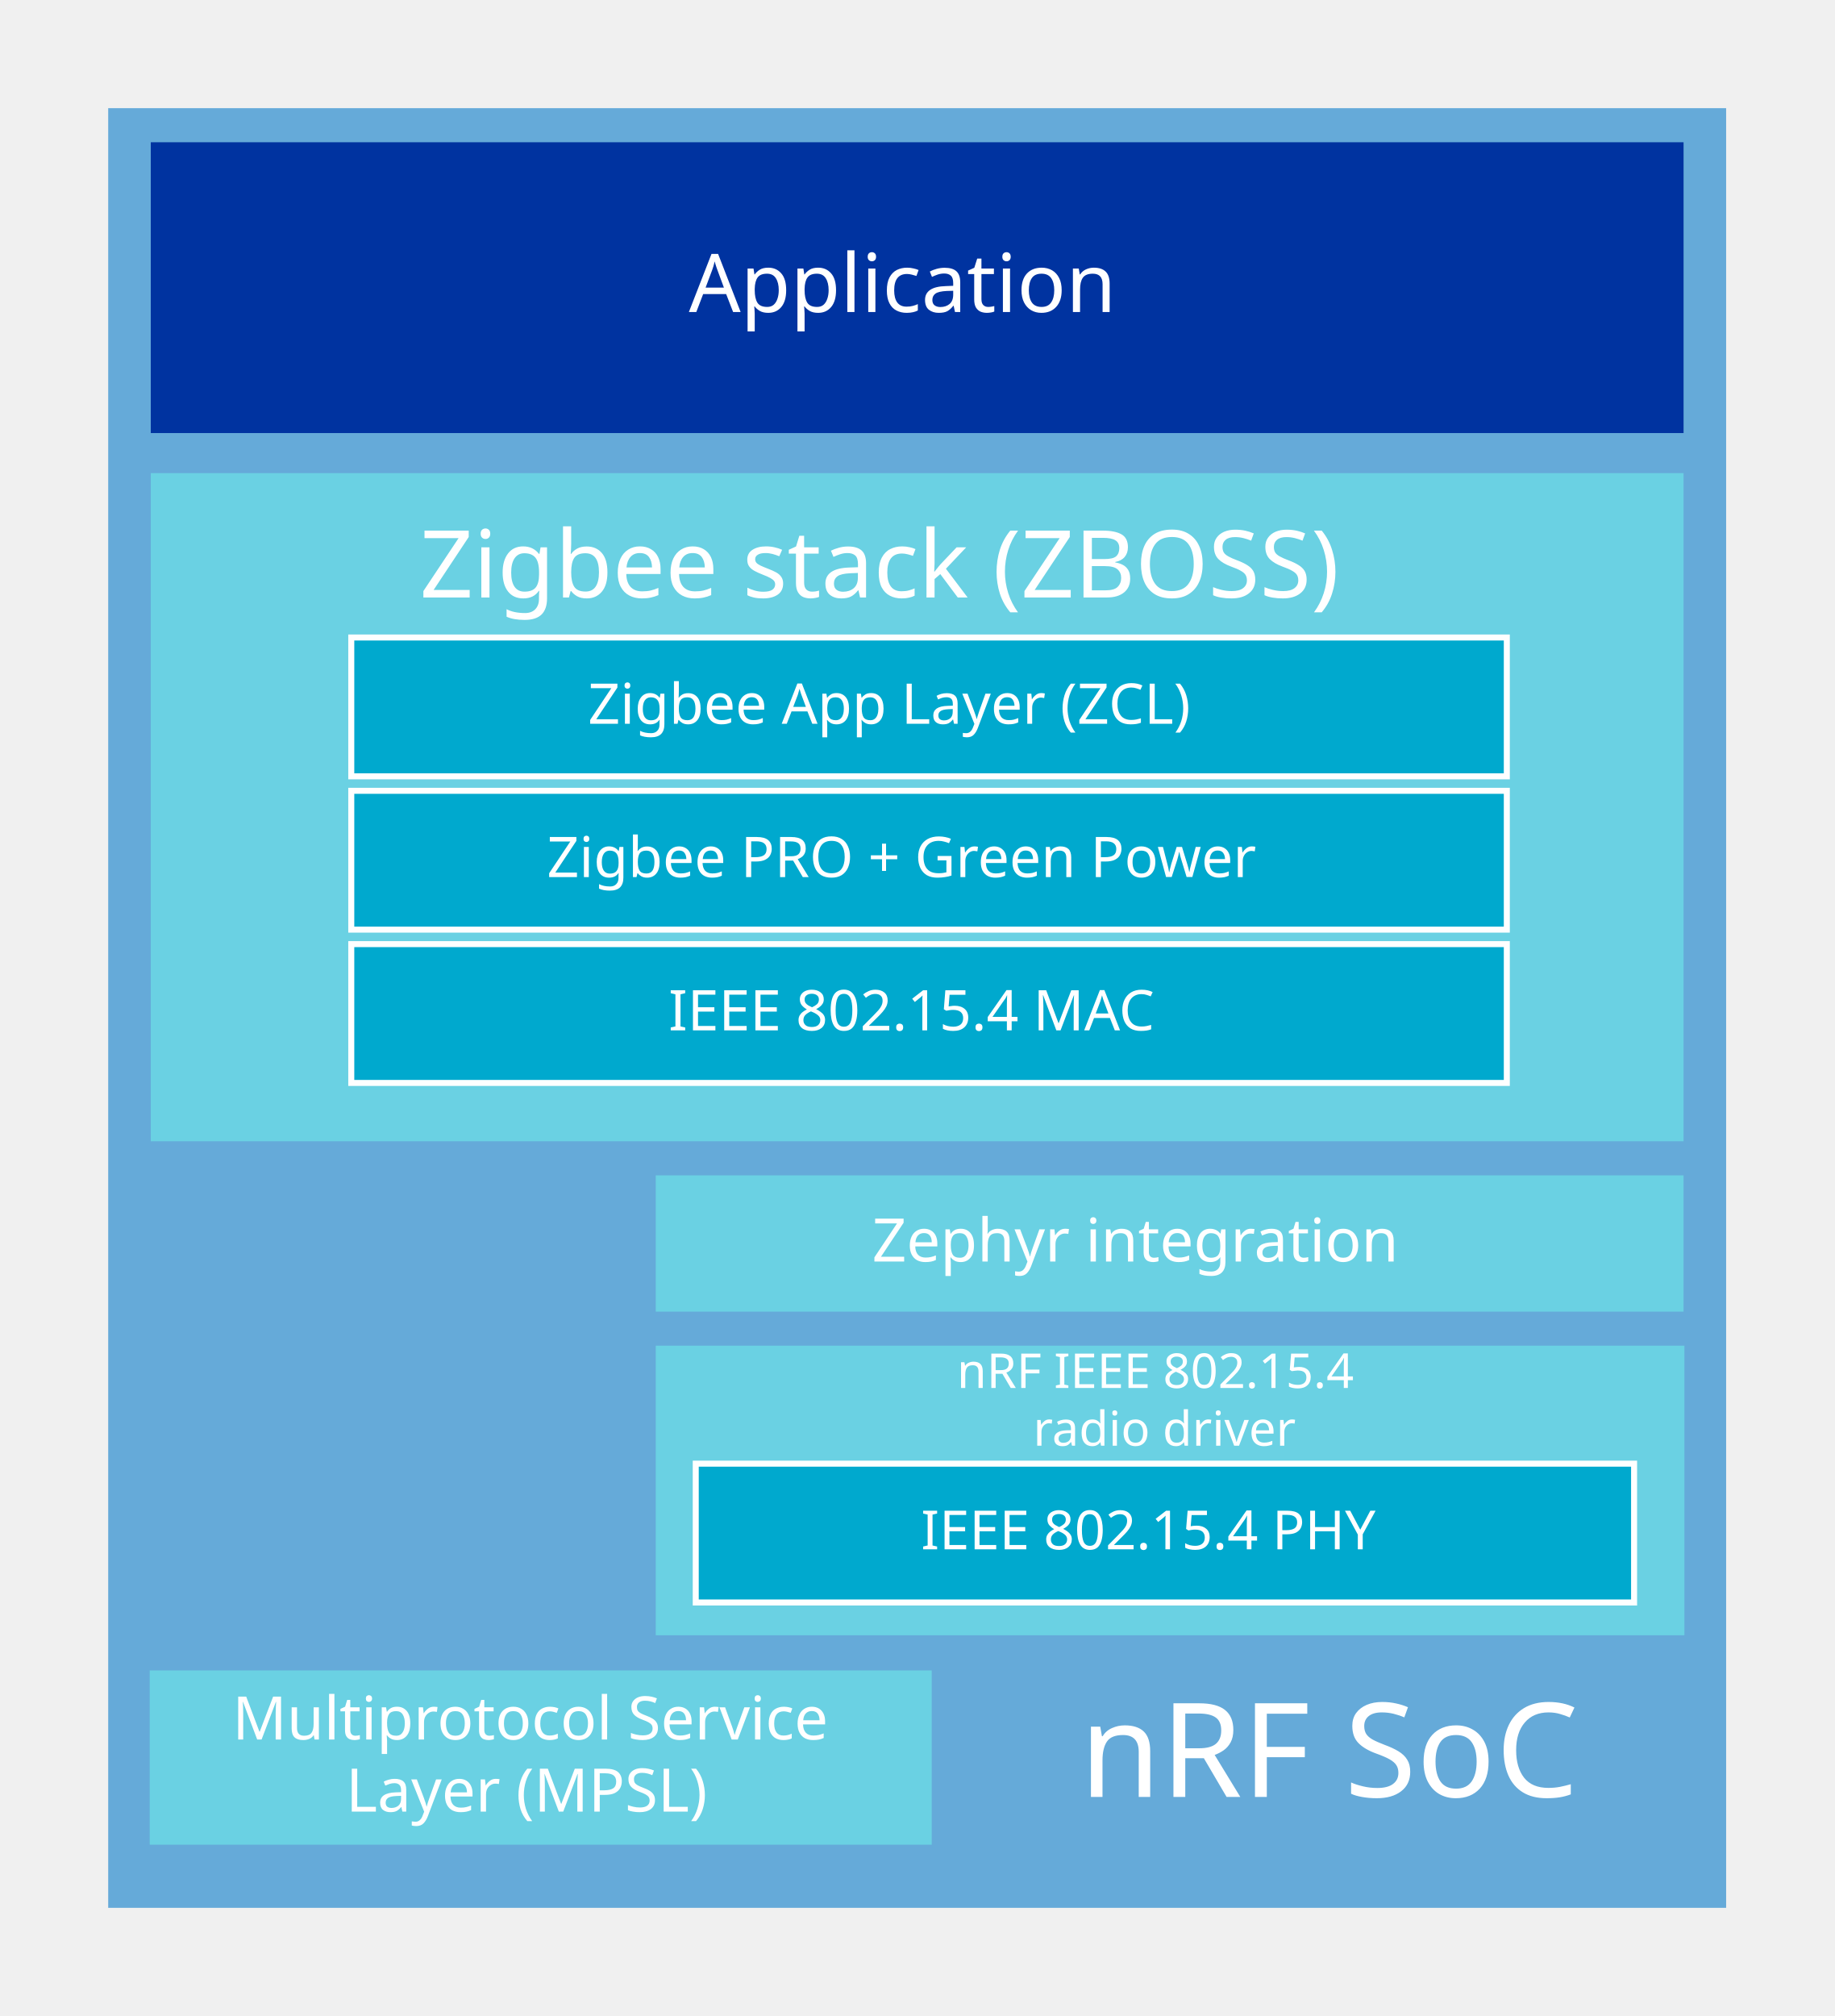
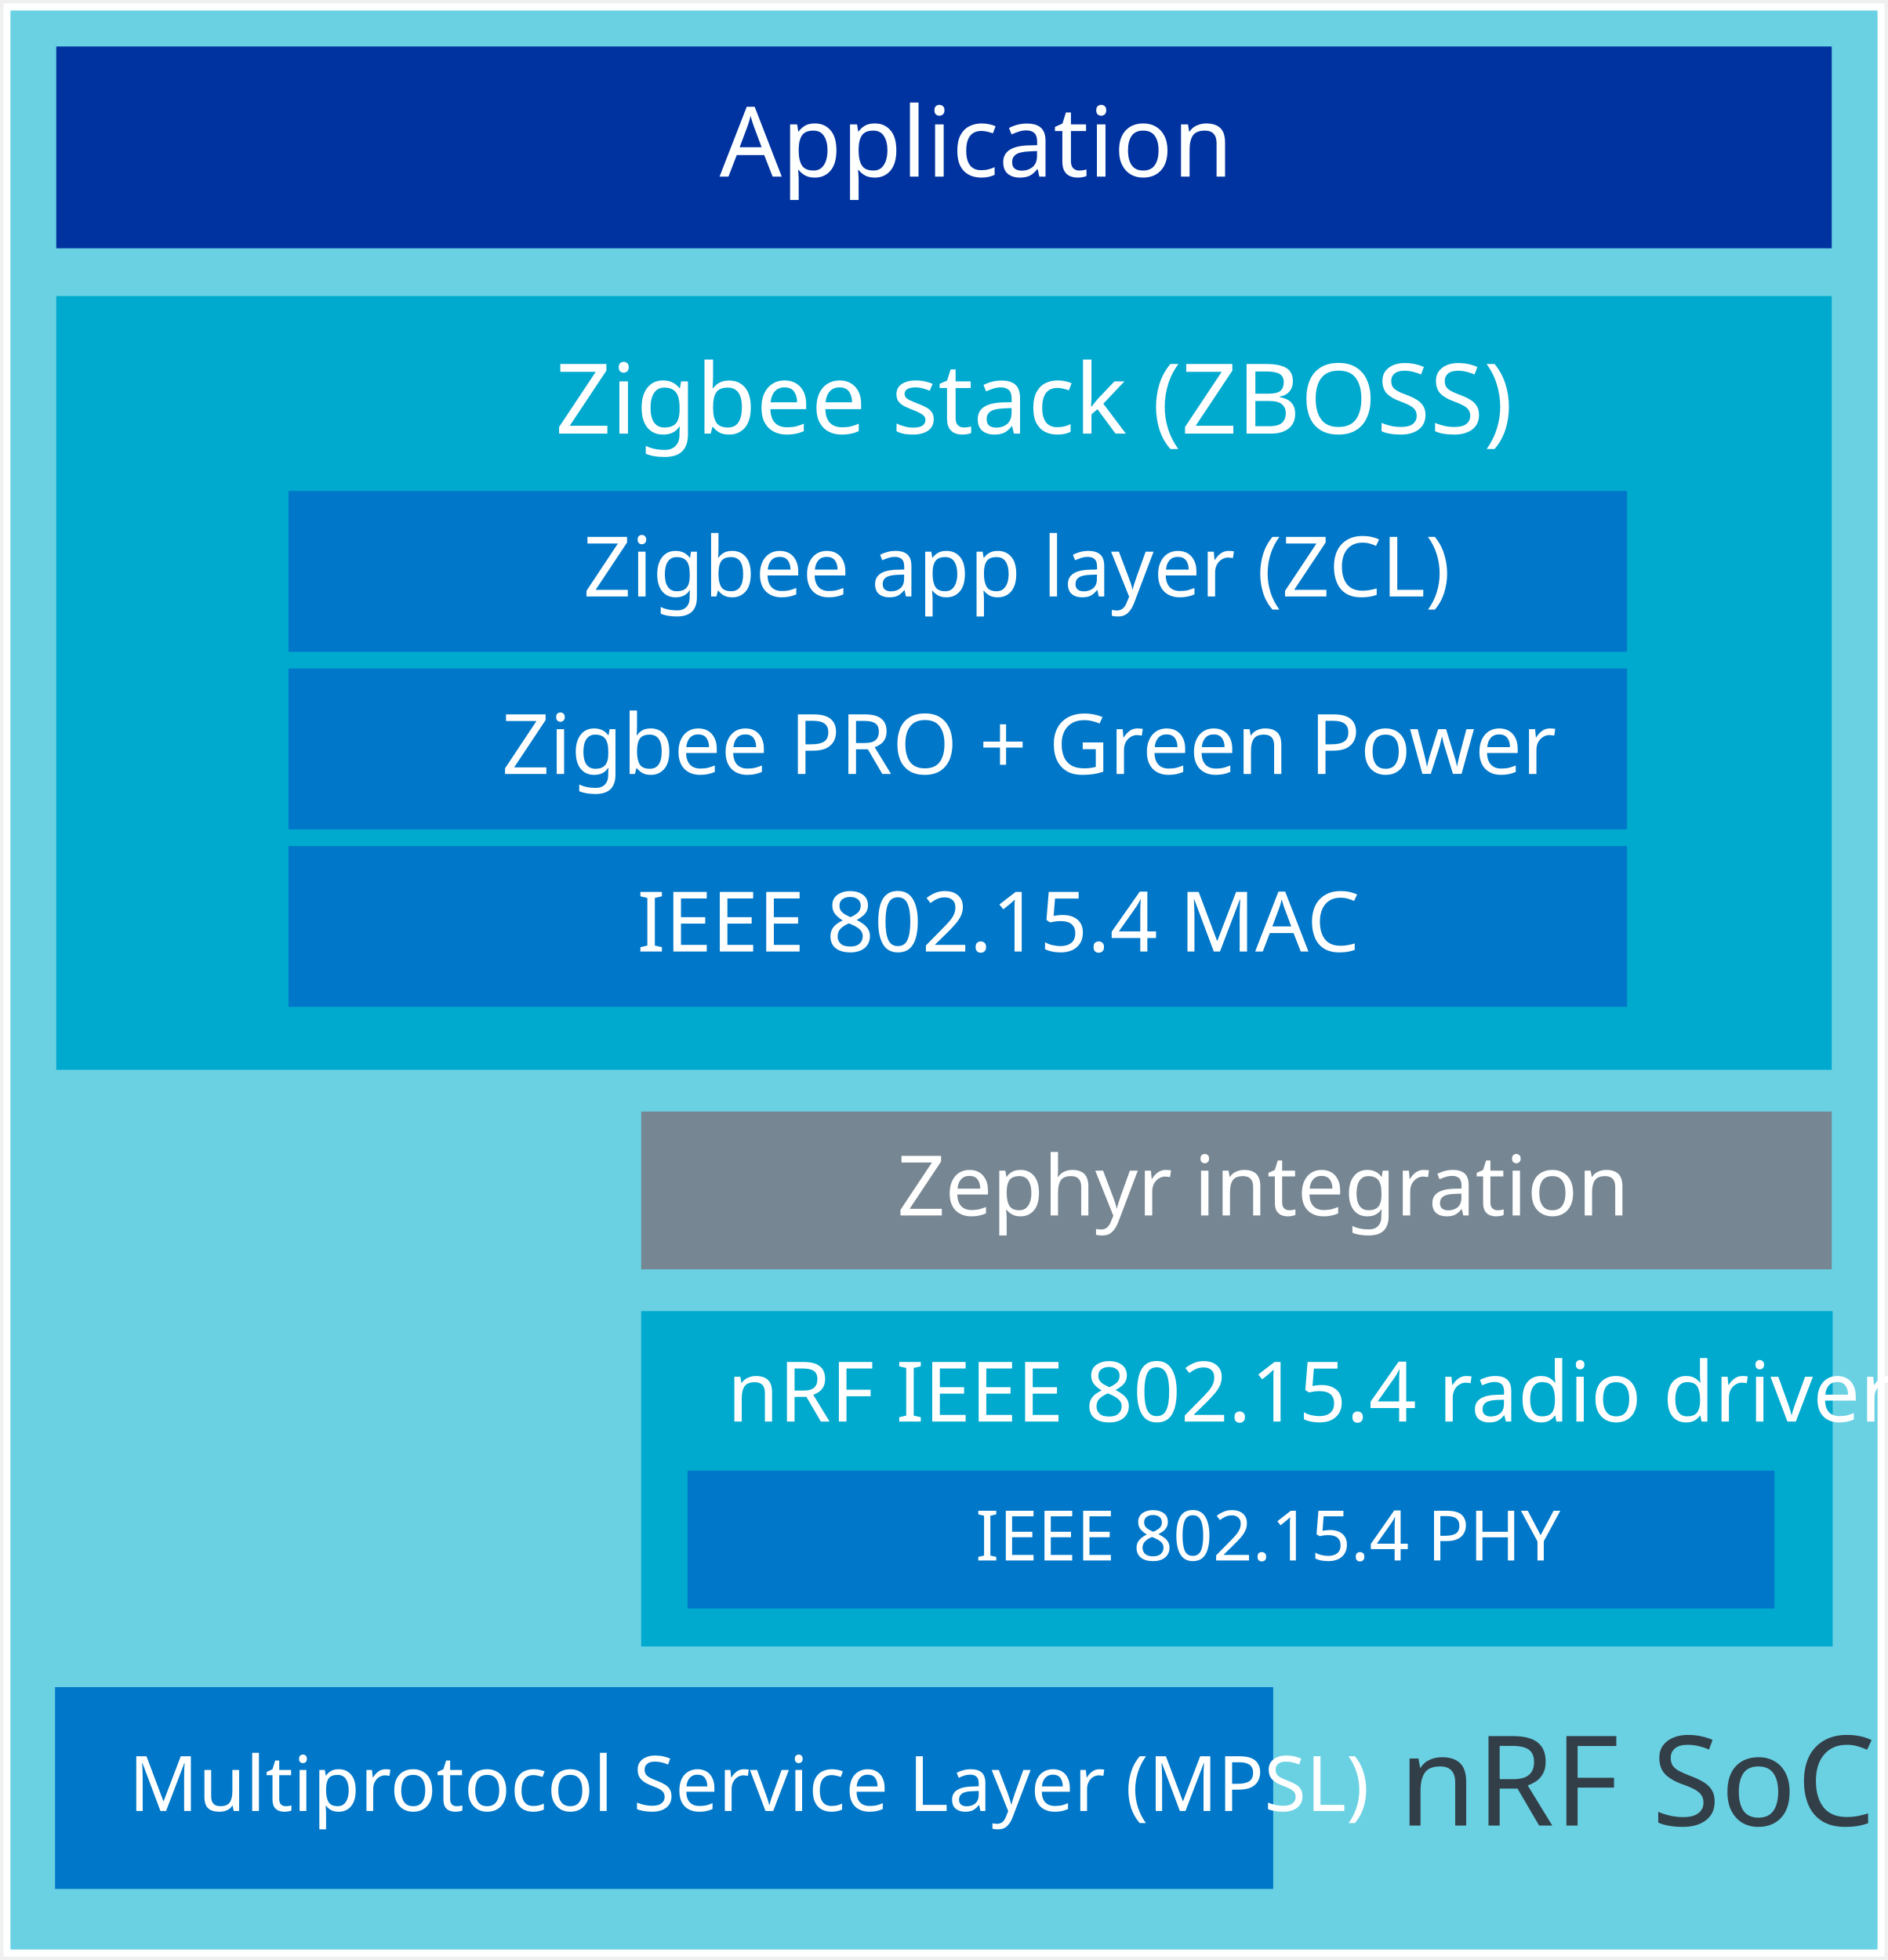
- <svg xmlns="http://www.w3.org/2000/svg" width="4.24in" height="4.659in" viewBox="0 0 305.291 335.48" xml:space="preserve" color-interpolation-filters="sRGB" class="st14">
+ <svg xmlns="http://www.w3.org/2000/svg" width="3.768in" height="3.912in" viewBox="0 0 271.291 281.638" xml:space="preserve" color-interpolation-filters="sRGB" class="st13">
  <style type="text/css">
	
- 		.st1 {fill:#0077c8;fill-opacity:0.58;stroke:none;stroke-linecap:round;stroke-linejoin:round;stroke-width:0.75}
+ 		.st1 {fill:#6ad1e3;stroke:#feffff;stroke-width:1}
		.st2 {stroke:none;stroke-linecap:round;stroke-linejoin:round;stroke-width:0.75}
- 		.st3 {fill:#ffffff;font-family:Gotham Light;font-size:1.818em}
+ 		.st3 {fill:#333f48;font-family:Calibri;font-size:1.5em}
		.st4 {fill:#0033a0;stroke:none;stroke-width:1}
- 		.st5 {fill:#ffffff;font-family:Gotham Light;font-size:1.125em}
- 		.st6 {fill:#6ad1e3;stroke:none;stroke-width:1}
- 		.st7 {fill:#ffffff;font-family:Gotham Light;font-size:1.298em}
- 		.st8 {fill:#00a9ce;stroke:#feffff;stroke-width:1}
- 		.st9 {fill:#ffffff;font-family:Gotham Light;font-size:0.779em}
- 		.st10 {fill:#ffffff;font-family:Gotham Light;font-size:0.667em}
- 		.st11 {font-size:1em}
- 		.st12 {fill:#ffffff;font-family:Gotham Light;font-size:0.75em}
- 		.st13 {fill:#ffffff;font-family:Gotham Light;font-size:0.833em}
- 		.st14 {fill:none;fill-rule:evenodd;font-size:12px;overflow:visible;stroke-linecap:square;stroke-miterlimit:3}
+ 		.st5 {fill:#feffff;font-family:Calibri;font-size:1.167em}
+ 		.st6 {fill:#00a9ce;stroke:none;stroke-width:1}
+ 		.st7 {fill:#ffffff;font-family:Calibri;font-size:1.167em}
+ 		.st8 {fill:#0077c8;stroke:none;stroke-width:1}
+ 		.st9 {fill:#ffffff;font-family:Calibri;font-size:1em}
+ 		.st10 {fill:#ffffff;font-family:Calibri;font-size:0.833em}
+ 		.st11 {fill:#ffffff;font-family:Calibri;font-size:0.917em}
+ 		.st12 {fill:#768692;stroke:none;stroke-width:1}
+ 		.st13 {fill:none;fill-rule:evenodd;font-size:12px;overflow:visible;stroke-linecap:square;stroke-miterlimit:3}
	
	</style>
  <g>
-     <g id="shape55-1" transform="translate(18,-18)">
-       <path d="M269.29 36 L0 36 L0 335.48 L269.29 335.48 L269.29 36 Z" class="st1" />
+     <g id="shape144-1" transform="translate(1,-1)">
+       <path d="M269.29 2 L0 2 L0 281.64 L269.29 281.64 L269.29 2 Z" class="st1" />
    </g>
-     <g id="shape56-3" transform="translate(174.012,-31.4592)">
-       <path d="M105.52 312.38 L0 312.38 L0 335.48 L105.52 335.48 L105.52 312.38" class="st2" />
-       <text x="5.7" y="330.48" class="st3">nRF SoC</text>
+     <g id="shape145-3" transform="translate(198.433,-13.1546)">
+       <path d="M64.1 258.54 L0 258.54 L0 281.64 L64.1 281.64 L64.1 258.54" class="st2" />
+       <text x="2.58" y="275.49" class="st3">nRF SoC</text>
    </g>
-     <g id="shape59-7" transform="translate(25.0866,-263.416)">
-       <path d="M0 287.09 L0 335.48 L255.12 335.48 L255.12 287.09 L0 287.09 L0 287.09 Z" class="st4" />
+     <g id="shape146-7" transform="translate(8.08662,-245.971)">
+       <path d="M0 252.64 L0 281.64 L255.12 281.64 L255.12 252.64 L0 252.64 L0 252.64 Z" class="st4" />
+       <text x="95.31" y="271.34" class="st5">Application</text>
    </g>
-     <g id="shape60-9" transform="translate(25.8896,-279.033)">
-       <path d="M253.88 318.32 L0 318.32 L0 335.48 L253.88 335.48 L253.88 318.32" class="st2" />
-       <text x="88.76" y="330.95" class="st5">Application</text>
+     <g id="shape148-10" transform="translate(8.08662,-127.919)">
+       <path d="M0 170.45 L0 281.64 L255.12 281.64 L255.12 170.45 L0 170.45 L0 170.45 Z" class="st6" />
    </g>
-     <g id="shape67-13" transform="translate(25.0866,-145.559)">
-       <path d="M0 224.29 L0 335.48 L255.12 335.48 L255.12 224.29 L0 224.29 L0 224.29 Z" class="st6" />
+     <g id="shape149-12" transform="translate(23.3773,-213.639)">
+       <path d="M230.79 261.84 L0 261.84 L0 281.64 L230.79 281.64 L230.79 261.84" class="st2" />
+       <text x="56.43" y="275.94" class="st7">Zigbee stack (ZBOSS)</text>
    </g>
-     <g id="shape71-15" transform="translate(40.3773,-230.826)">
-       <path d="M230.79 315.68 L0 315.68 L0 335.48 L230.79 335.48 L230.79 315.68" class="st2" />
-       <text x="29.49" y="330.25" class="st7">Zigbee stack (ZBOSS)</text>
+     <g id="shape150-16" transform="translate(41.4577,-136.966)">
+       <path d="M192.33 258.54 L0 258.54 L0 281.64 L192.33 281.64 L192.33 258.54 Z" class="st8" />
    </g>
-     <g id="shape72-19" transform="translate(58.4577,-155.27)">
-       <path d="M192.33 312.38 L0 312.38 L0 335.48 L192.33 335.48 L192.33 312.38 Z" class="st8" />
+     <g id="shape151-18" transform="translate(89.2657,-142.573)">
+       <path d="M96.71 269.76 L0 269.76 L0 281.64 L96.71 281.64 L96.71 269.76" class="st2" />
+       <text x="2.27" y="279.3" class="st9">IEEE 802.15.4 MAC</text>
    </g>
-     <g id="shape73-21" transform="translate(106.266,-160.878)">
-       <path d="M96.71 323.6 L0 323.6 L0 335.48 L96.71 335.48 L96.71 323.6" class="st2" />
-       <text x="4.99" y="332.34" class="st9">IEEE 802.15.4 MAC</text>
+     <g id="shape152-22" transform="translate(41.4577,-187.989)">
+       <path d="M192.33 258.54 L0 258.54 L0 281.64 L192.33 281.64 L192.33 258.54 Z" class="st8" />
    </g>
-     <g id="shape76-25" transform="translate(58.4577,-206.294)">
-       <path d="M192.33 312.38 L0 312.38 L0 335.48 L192.33 335.48 L192.33 312.38 Z" class="st8" />
+     <g id="shape153-24" transform="translate(41.2519,-187.989)">
+       <path d="M192.33 258.54 L0 258.54 L0 281.64 L192.33 281.64 L192.33 258.54" class="st2" />
+       <text x="42.57" y="273.69" class="st9">Zigbee app layer (ZCL)</text>
    </g>
-     <g id="shape77-27" transform="translate(58.2519,-206.294)">
-       <path d="M192.33 312.38 L0 312.38 L0 335.48 L192.33 335.48 L192.33 312.38" class="st2" />
-       <text x="39.61" y="326.74" class="st9">Zigbee App Layer (ZCL)</text>
+     <g id="shape154-28" transform="translate(41.4577,-162.477)">
+       <path d="M192.33 258.54 L0 258.54 L0 281.64 L192.33 281.64 L192.33 258.54 Z" class="st8" />
    </g>
-     <g id="shape90-31" transform="translate(58.4577,-180.782)">
-       <path d="M192.33 312.38 L0 312.38 L0 335.48 L192.33 335.48 L192.33 312.38 Z" class="st8" />
+     <g id="shape155-30" transform="translate(41.4577,-162.477)">
+       <path d="M192.33 258.54 L0 258.54 L0 281.64 L192.33 281.64 L192.33 258.54" class="st2" />
+       <text x="30.66" y="273.69" class="st9">Zigbee PRO + Green Power</text>
    </g>
-     <g id="shape91-33" transform="translate(58.4577,-180.782)">
-       <path d="M192.33 312.38 L0 312.38 L0 335.48 L192.33 335.48 L192.33 312.38" class="st2" />
-       <text x="32.58" y="326.74" class="st9">Zigbee PRO + Green Power</text>
+     <g id="shape156-34" transform="translate(92.1339,-45.0498)">
+       <path d="M171.21 233.45 L0 233.45 L0 281.64 L171.21 281.64 L171.21 233.45 Z" class="st6" />
    </g>
-     <g id="shape100-37" transform="translate(109.134,-63.3543)">
-       <path d="M171.21 287.29 L0 287.29 L0 335.48 L171.21 335.48 L171.21 287.29 Z" class="st6" />
+     <g id="shape157-36" transform="translate(92.1339,-74.3672)">
+       <path d="M171.21 268.44 L0 268.44 L0 281.64 L171.21 281.64 L171.21 268.44" class="st2" />
+       <text x="12.37" y="278.64" class="st9">nRF IEEE 802.15.4 radio driver</text>
    </g>
-     <g id="shape102-39" transform="translate(109.134,-95.5064)">
-       <path d="M171.21 322.28 L0 322.28 L0 335.48 L171.21 335.48 L171.21 322.28" class="st2" />
-       <text x="50.13" y="326.48" class="st10">nRF IEEE 802.15.4 <tspan x="62.81" dy="1.2em" class="st11">radio driver</tspan>
-       </text>
+     <g id="shape158-40" transform="translate(98.7921,-50.5089)">
+       <path d="M156.18 261.84 L0 261.84 L0 281.64 L156.18 281.64 L156.18 261.84 Z" class="st8" />
+       <text x="41.38" y="274.74" class="st10">IEEE 802.15.4 PHY</text>
    </g>
-     <g id="shape103-44" transform="translate(115.792,-68.8134)">
-       <path d="M156.18 312.38 L0 312.38 L0 335.48 L156.18 335.48 L156.18 312.38 Z" class="st8" />
-     </g>
-     <g id="shape104-46" transform="translate(115.792,-73.1011)">
-       <path d="M156.18 320.96 L0 320.96 L0 335.48 L156.18 335.48 L156.18 320.96" class="st2" />
-       <text x="37.49" y="330.92" class="st12">IEEE 802.15.4 PHY</text>
-     </g>
-     <g id="group107-50" transform="translate(24.9102,-28.509)">
-       <g id="shape108-51">
-         <rect x="0" y="306.483" width="130.159" height="28.998" class="st6" />
+     <g id="group160-43" transform="translate(7.91024,-10.2044)">
+       <g id="shape161-44">
+         <rect x="0" y="252.64" width="175.039" height="28.998" class="st8" />
      </g>
-       <g id="shape107-53">
-         <text x="13.76" y="317.98" class="st13">Multiprotocol Service <tspan x="32.66" dy="1.2em" class="st11">Layer (MPSL)</tspan>
-         </text>
+       <g id="shape160-46">
+         <text x="10.61" y="270.44" class="st11">Multiprotocol Service Layer (MPSL)</text>
      </g>
    </g>
-     <g id="group187-56" transform="translate(109.134,-117.213)">
-       <g id="shape188-57">
-         <rect x="0" y="312.803" width="171.071" height="22.677" class="st6" />
+     <g id="group162-48" transform="translate(92.1339,-99.2402)">
+       <g id="shape163-49">
+         <rect x="0" y="258.961" width="171.071" height="22.677" class="st12" />
      </g>
-       <g id="shape187-59">
-         <text x="36.02" y="327.14" class="st13">Zephyr integration</text>
+       <g id="shape162-51">
+         <text x="36.81" y="273.9" class="st9">Zephyr integration</text>
      </g>
    </g>
  </g>
</svg>
